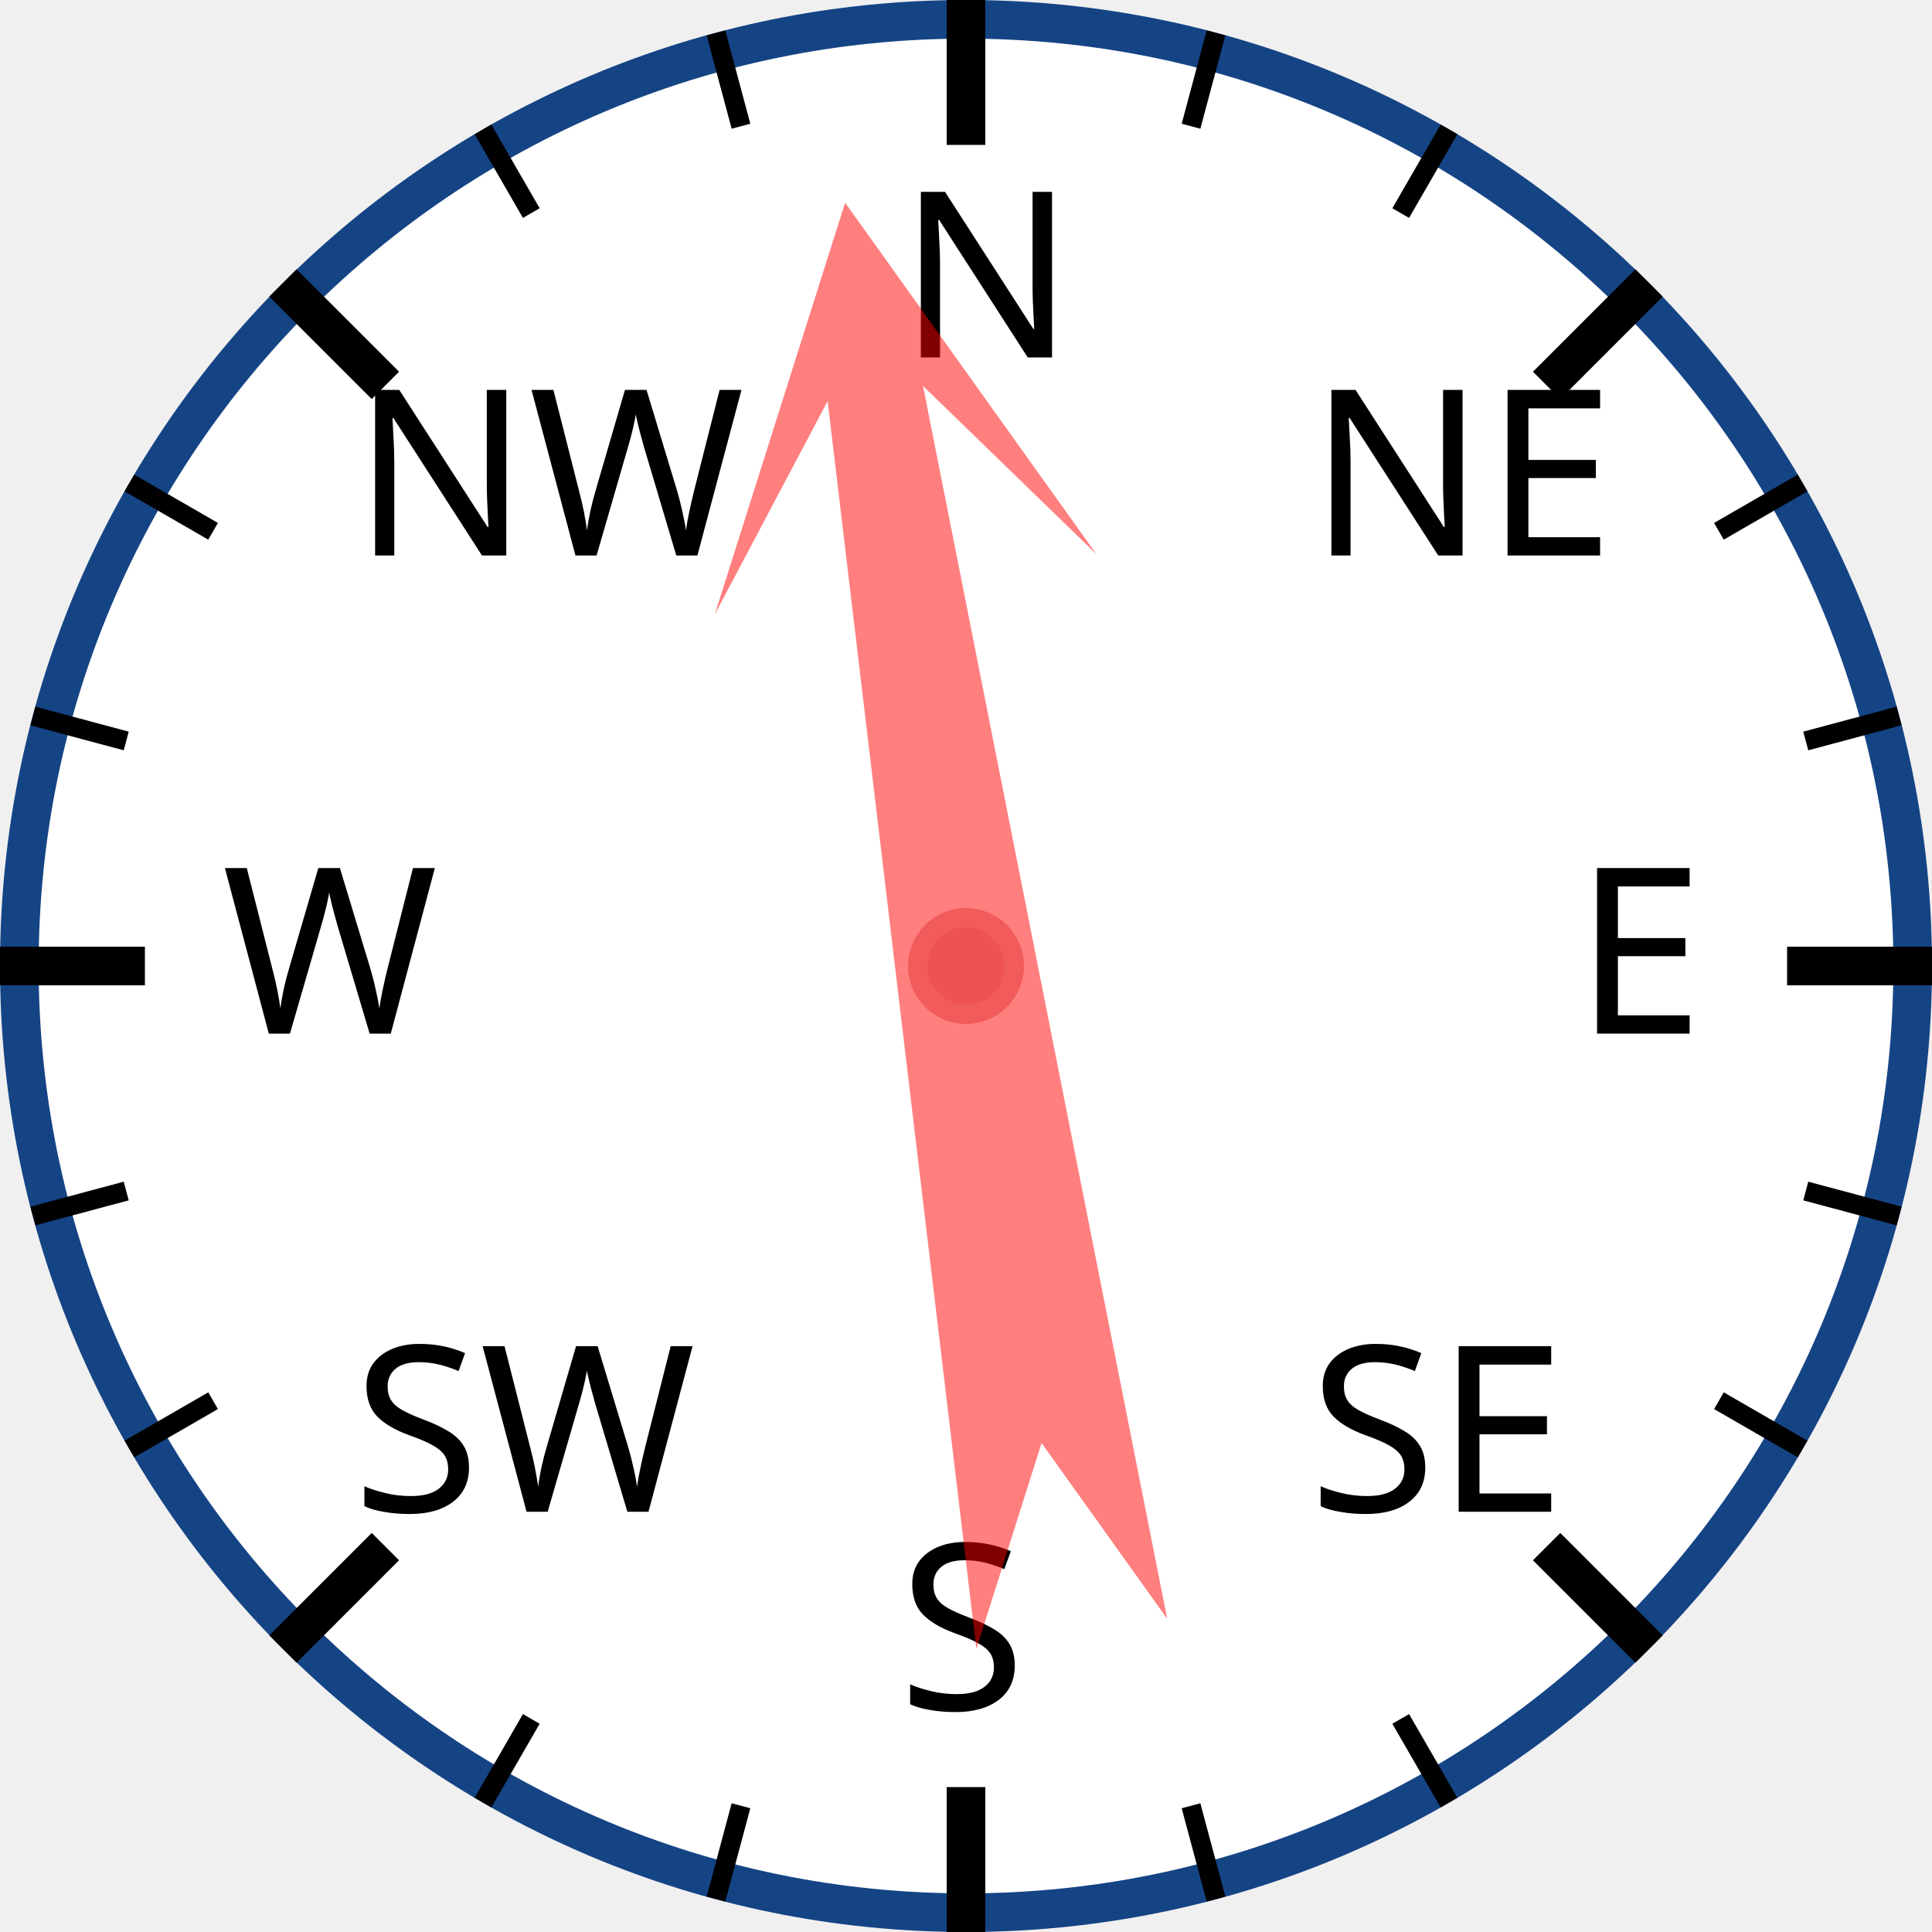
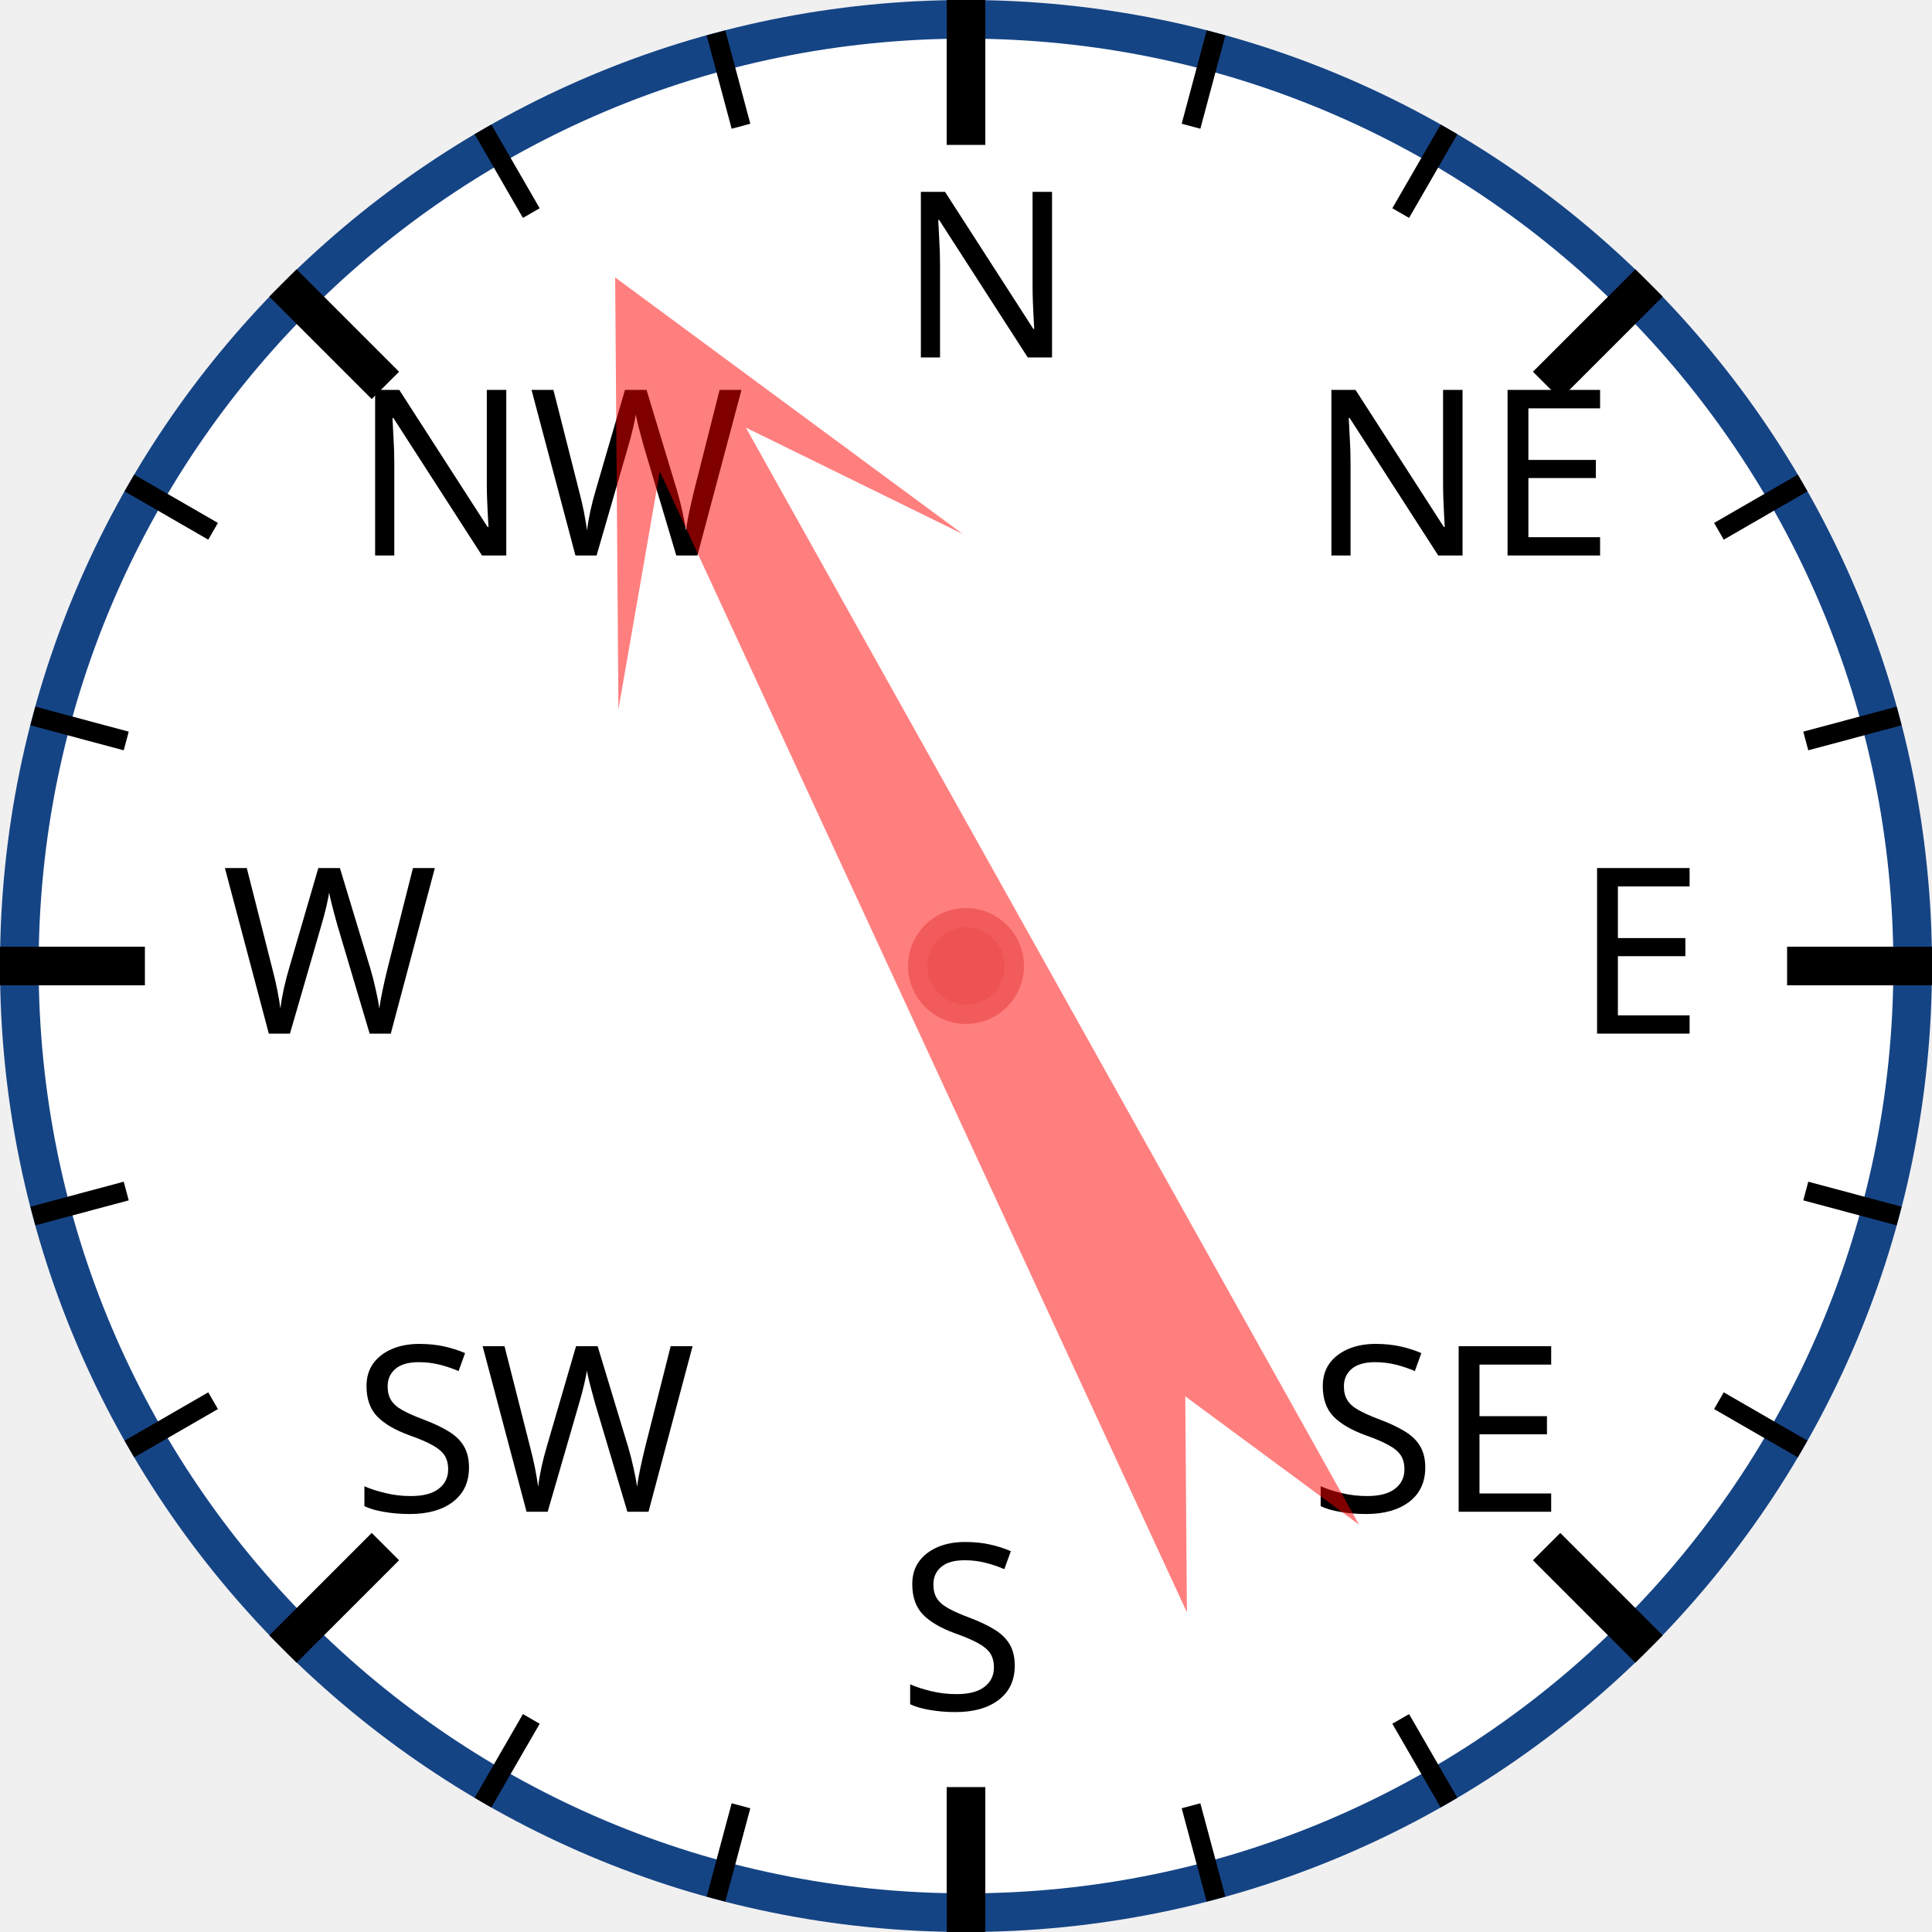
<svg xmlns="http://www.w3.org/2000/svg" width="120px" height="120px" viewBox="0 0 200 200">
  <circle cx="100" cy="100" r="98" style="fill: white; stroke: #154485; stroke-width: 4;" />
  <text x="93.0" y="37.0" style="font-family: sans-serif; font-size: 18pt;">N</text>
  <line x1="100.0" y1="0.0" x2="100.0" y2="15.0" style="stroke: black; stroke-width: 4;" />
  <line x1="74.118" y1="3.407" x2="76.706" y2="13.067" style="stroke: black; stroke-width: 2;" />
  <line x1="50" y1="13.397" x2="55" y2="22.058" style="stroke: black; stroke-width: 2;" />
  <text x="36.503" y="57.503" style="font-family: sans-serif; font-size: 18pt;">NW</text>
  <line x1="29.289" y1="29.289" x2="39.896" y2="39.896" style="stroke: black; stroke-width: 4;" />
  <line x1="13.397" y1="50" x2="22.058" y2="55" style="stroke: black; stroke-width: 2;" />
  <line x1="3.407" y1="74.118" x2="13.067" y2="76.706" style="stroke: black; stroke-width: 2;" />
  <text x="23.0" y="107.0" style="font-family: sans-serif; font-size: 18pt;">W</text>
  <line x1="0.0" y1="100.0" x2="15.0" y2="100.0" style="stroke: black; stroke-width: 4;" />
  <line x1="3.407" y1="125.882" x2="13.067" y2="123.294" style="stroke: black; stroke-width: 2;" />
  <line x1="13.397" y1="150" x2="22.058" y2="145" style="stroke: black; stroke-width: 2;" />
  <text x="36.503" y="156.497" style="font-family: sans-serif; font-size: 18pt;">SW</text>
  <line x1="29.289" y1="170.711" x2="39.896" y2="160.104" style="stroke: black; stroke-width: 4;" />
  <line x1="50" y1="186.603" x2="55" y2="177.942" style="stroke: black; stroke-width: 2;" />
  <line x1="74.118" y1="196.593" x2="76.706" y2="186.933" style="stroke: black; stroke-width: 2;" />
  <text x="93" y="177.0" style="font-family: sans-serif; font-size: 18pt;">S</text>
  <line x1="100" y1="200.0" x2="100" y2="185.0" style="stroke: black; stroke-width: 4;" />
  <line x1="125.882" y1="196.593" x2="123.294" y2="186.933" style="stroke: black; stroke-width: 2;" />
  <line x1="150.0" y1="186.603" x2="145.0" y2="177.942" style="stroke: black; stroke-width: 2;" />
  <text x="135.497" y="156.497" style="font-family: sans-serif; font-size: 18pt;">SE</text>
  <line x1="170.711" y1="170.711" x2="160.104" y2="160.104" style="stroke: black; stroke-width: 4;" />
  <line x1="186.603" y1="150" x2="177.942" y2="145" style="stroke: black; stroke-width: 2;" />
  <line x1="196.593" y1="125.882" x2="186.933" y2="123.294" style="stroke: black; stroke-width: 2;" />
  <text x="163.0" y="107" style="font-family: sans-serif; font-size: 18pt;">E</text>
  <line x1="200.0" y1="100" x2="185.0" y2="100" style="stroke: black; stroke-width: 4;" />
  <line x1="196.593" y1="74.118" x2="186.933" y2="76.706" style="stroke: black; stroke-width: 2;" />
  <line x1="186.603" y1="50" x2="177.942" y2="55" style="stroke: black; stroke-width: 2;" />
  <text x="135.497" y="57.503" style="font-family: sans-serif; font-size: 18pt;">NE</text>
  <line x1="170.711" y1="29.289" x2="160.104" y2="39.896" style="stroke: black; stroke-width: 4;" />
  <line x1="150" y1="13.397" x2="145" y2="22.058" style="stroke: black; stroke-width: 2;" />
  <line x1="125.882" y1="3.407" x2="123.294" y2="13.067" style="stroke: black; stroke-width: 2;" />
-   <polygon points="100 20 120 60 105 40 110 170 100 150 90 170 95 40 80 60" style="fill: red; fill-opacity: 0.5;" transform="rotate(351,100,100)" />
+   <polygon points="100 20 120 60 105 40 110 170 100 150 90 170 95 40 80 60" style="fill: red; fill-opacity: 0.5;" transform="rotate(333,100,100)" />
  <circle cx="100" cy="100" r="5" style="fill: #EE5252; stroke: #F25B5B; stroke-width: 2;" />
</svg>
